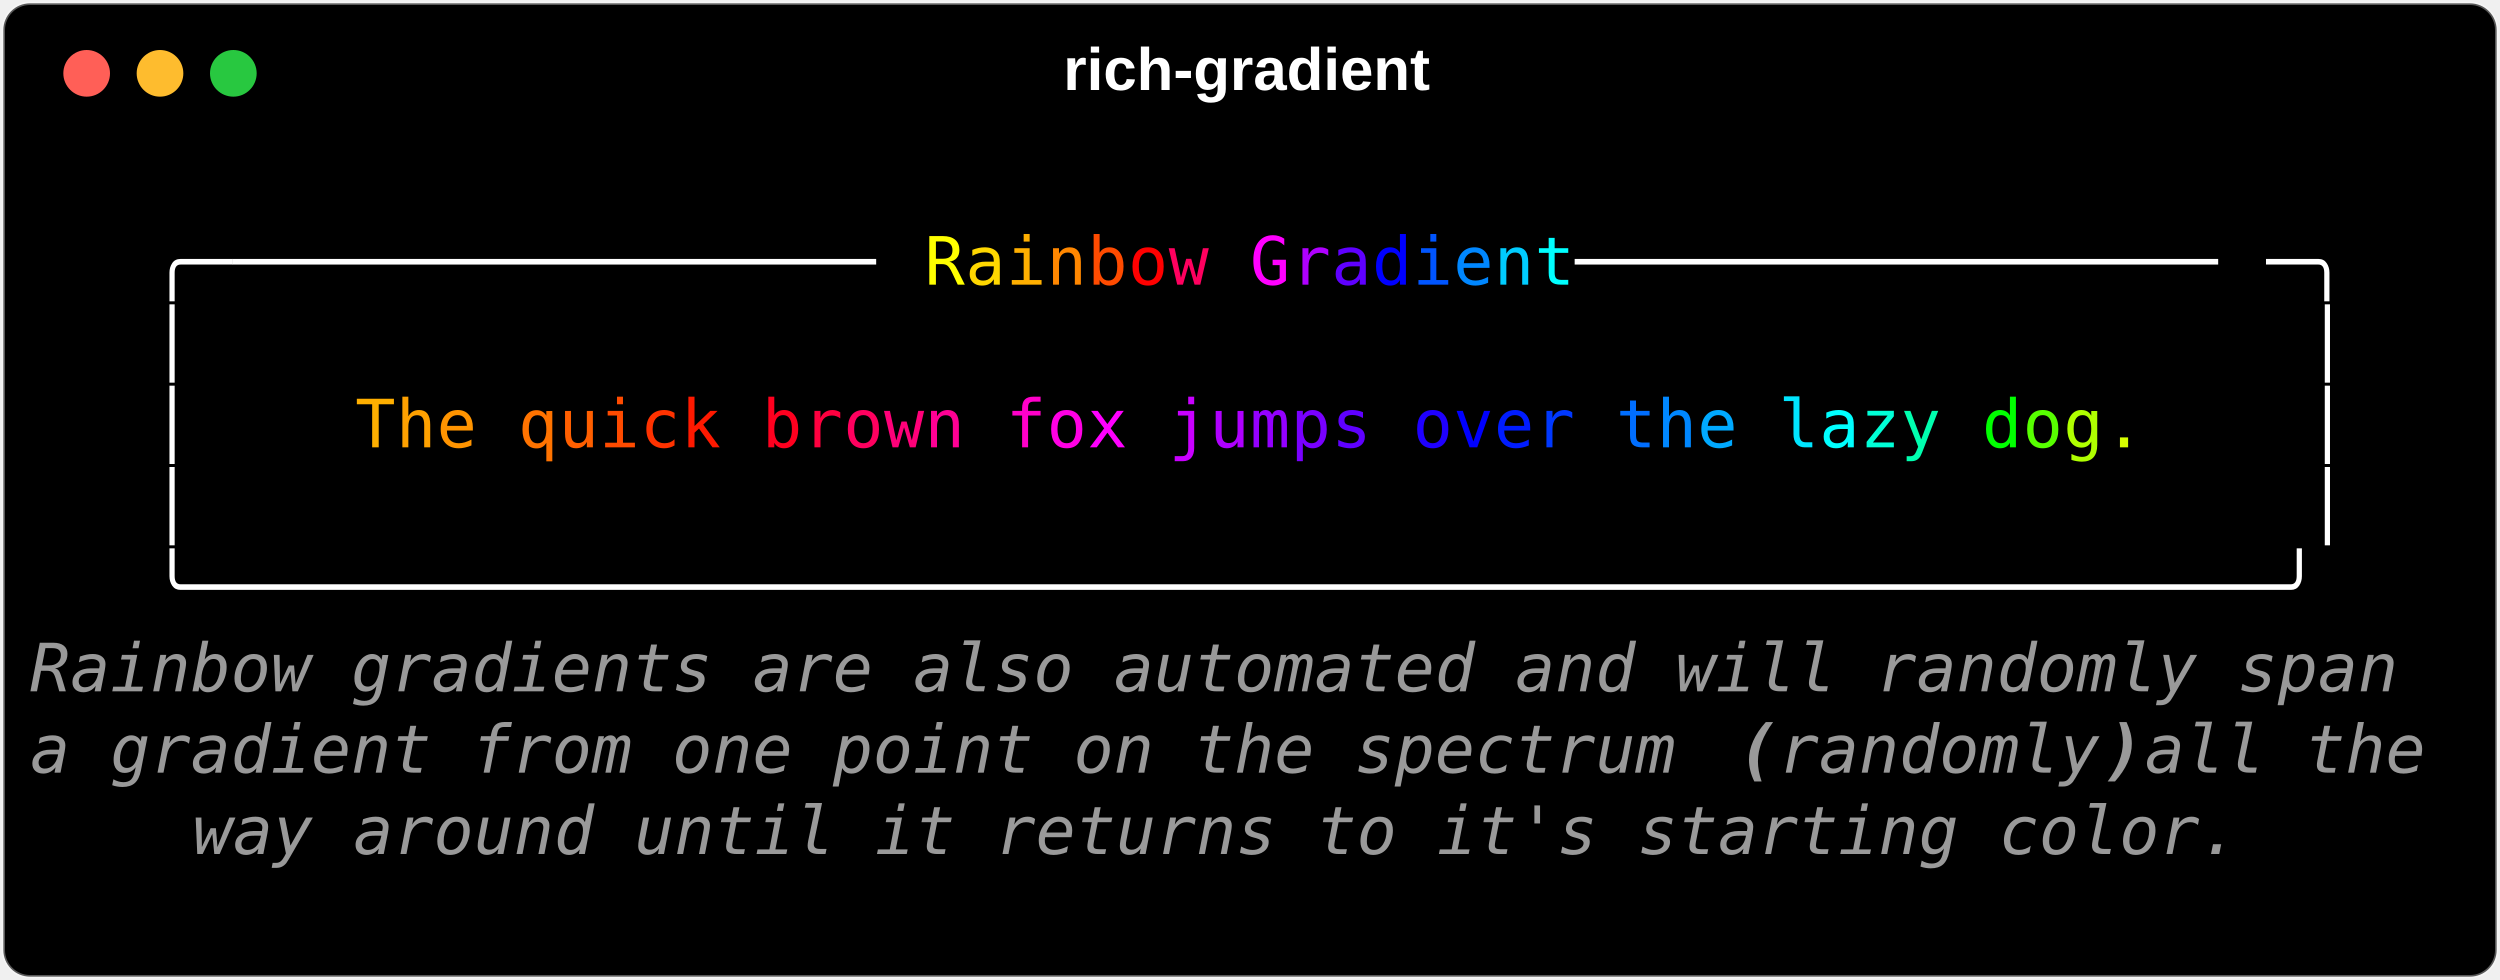
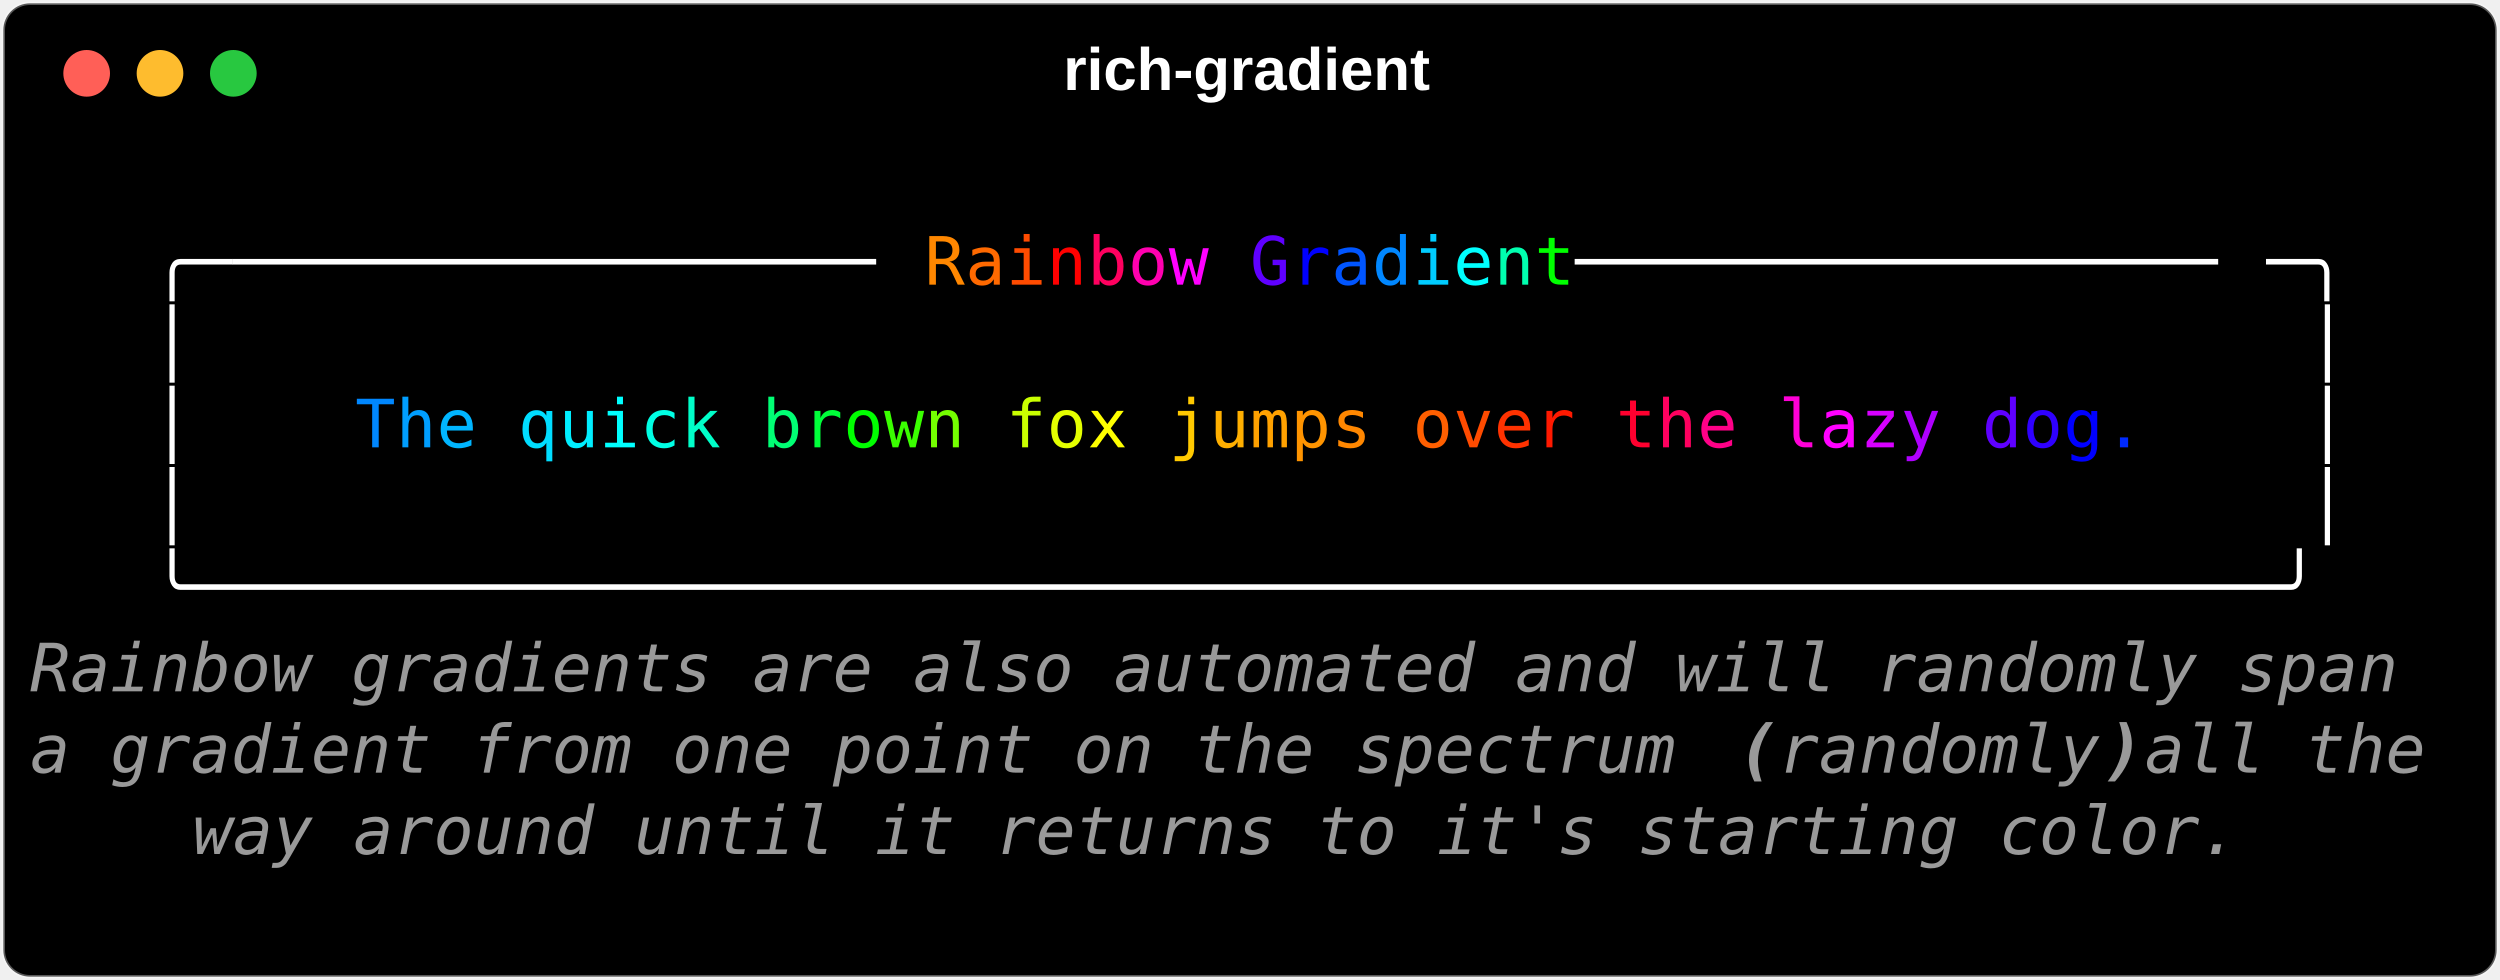
<svg xmlns="http://www.w3.org/2000/svg" class="rich-terminal" viewBox="0 0 750 294.0">
  <style>

    @font-face {
        font-family: "Fira Code";
        src: local("FiraCode-Regular"),
                url("https://cdnjs.cloudflare.com/ajax/libs/firacode/6.2.0/woff2/FiraCode-Regular.woff2") format("woff2"),
                url("https://cdnjs.cloudflare.com/ajax/libs/firacode/6.2.0/woff/FiraCode-Regular.woff") format("woff");
        font-style: normal;
        font-weight: 400;
    }
    @font-face {
        font-family: "Fira Code";
        src: local("FiraCode-Bold"),
                url("https://cdnjs.cloudflare.com/ajax/libs/firacode/6.2.0/woff2/FiraCode-Bold.woff2") format("woff2"),
                url("https://cdnjs.cloudflare.com/ajax/libs/firacode/6.2.0/woff/FiraCode-Bold.woff") format("woff");
        font-style: bold;
        font-weight: 700;
    }

-     .terminal-1285408838-matrix {
+     .terminal-3976448319-matrix {
        font-family: Fira Code, monospace;
        font-size: 20px;
        line-height: 24.4px;
        font-variant-east-asian: full-width;
    }

-     .terminal-1285408838-title {
+     .terminal-3976448319-title {
        font-size: 18px;
        font-weight: bold;
        font-family: arial;
    }

-     .terminal-1285408838-r1 { fill: #ffffff }
- .terminal-1285408838-r2 { fill: #ffff00 }
- .terminal-1285408838-r3 { fill: #ffd700 }
- .terminal-1285408838-r4 { fill: #ffaf00 }
- .terminal-1285408838-r5 { fill: #ff8700 }
- .terminal-1285408838-r6 { fill: #ff4b00 }
- .terminal-1285408838-r7 { fill: #ff0000 }
- .terminal-1285408838-r8 { fill: #ff005f }
- .terminal-1285408838-r9 { fill: #ff00af }
- .terminal-1285408838-r10 { fill: #ff00ff }
- .terminal-1285408838-r11 { fill: #af00ff }
- .terminal-1285408838-r12 { fill: #5f00ff }
- .terminal-1285408838-r13 { fill: #0000ff }
- .terminal-1285408838-r14 { fill: #0055ff }
- .terminal-1285408838-r15 { fill: #0087ff }
- .terminal-1285408838-r16 { fill: #00ccff }
- .terminal-1285408838-r17 { fill: #00ffff }
- .terminal-1285408838-r18 { fill: #ffa100 }
- .terminal-1285408838-r19 { fill: #ff9400 }
- .terminal-1285408838-r20 { fill: #ff7300 }
- .terminal-1285408838-r21 { fill: #ff5f00 }
- .terminal-1285408838-r22 { fill: #ff3200 }
- .terminal-1285408838-r23 { fill: #ff1900 }
- .terminal-1285408838-r24 { fill: #ff001f }
- .terminal-1285408838-r25 { fill: #ff003f }
- .terminal-1285408838-r26 { fill: #ff0079 }
- .terminal-1285408838-r27 { fill: #ff0094 }
- .terminal-1285408838-r28 { fill: #ff00c9 }
- .terminal-1285408838-r29 { fill: #ff00e4 }
- .terminal-1285408838-r30 { fill: #e400ff }
- .terminal-1285408838-r31 { fill: #c900ff }
- .terminal-1285408838-r32 { fill: #9400ff }
- .terminal-1285408838-r33 { fill: #7900ff }
- .terminal-1285408838-r34 { fill: #3f00ff }
- .terminal-1285408838-r35 { fill: #1f00ff }
- .terminal-1285408838-r36 { fill: #001cff }
- .terminal-1285408838-r37 { fill: #0038ff }
- .terminal-1285408838-r38 { fill: #006eff }
- .terminal-1285408838-r39 { fill: #00a9ff }
- .terminal-1285408838-r40 { fill: #00e5ff }
- .terminal-1285408838-r41 { fill: #00ffd7 }
- .terminal-1285408838-r42 { fill: #00ffaf }
- .terminal-1285408838-r43 { fill: #00ff57 }
- .terminal-1285408838-r44 { fill: #00ff00 }
- .terminal-1285408838-r45 { fill: #57ff00 }
- .terminal-1285408838-r46 { fill: #afff00 }
- .terminal-1285408838-r47 { fill: #d7ff00 }
- .terminal-1285408838-r48 { fill: #999999;font-style: italic; }
- .terminal-1285408838-r49 { fill: #999999;font-weight: bold;font-style: italic; }
+     .terminal-3976448319-r1 { fill: #ffffff }
+ .terminal-3976448319-r2 { fill: #ff8700 }
+ .terminal-3976448319-r3 { fill: #ff6900 }
+ .terminal-3976448319-r4 { fill: #ff4b00 }
+ .terminal-3976448319-r5 { fill: #ff0000 }
+ .terminal-3976448319-r6 { fill: #ff005f }
+ .terminal-3976448319-r7 { fill: #ff00af }
+ .terminal-3976448319-r8 { fill: #ff00ff }
+ .terminal-3976448319-r9 { fill: #af00ff }
+ .terminal-3976448319-r10 { fill: #5f00ff }
+ .terminal-3976448319-r11 { fill: #0000ff }
+ .terminal-3976448319-r12 { fill: #0055ff }
+ .terminal-3976448319-r13 { fill: #0087ff }
+ .terminal-3976448319-r14 { fill: #00ccff }
+ .terminal-3976448319-r15 { fill: #00ffff }
+ .terminal-3976448319-r16 { fill: #00ffaf }
+ .terminal-3976448319-r17 { fill: #00ff00 }
+ .terminal-3976448319-r18 { fill: #009eff }
+ .terminal-3976448319-r19 { fill: #00b5ff }
+ .terminal-3976448319-r20 { fill: #00ddff }
+ .terminal-3976448319-r21 { fill: #00eeff }
+ .terminal-3976448319-r22 { fill: #00ffe4 }
+ .terminal-3976448319-r23 { fill: #00ffc9 }
+ .terminal-3976448319-r24 { fill: #00ff74 }
+ .terminal-3976448319-r25 { fill: #00ff3a }
+ .terminal-3976448319-r26 { fill: #3aff00 }
+ .terminal-3976448319-r27 { fill: #74ff00 }
+ .terminal-3976448319-r28 { fill: #afff00 }
+ .terminal-3976448319-r29 { fill: #c9ff00 }
+ .terminal-3976448319-r30 { fill: #e4ff00 }
+ .terminal-3976448319-r31 { fill: #ffff00 }
+ .terminal-3976448319-r32 { fill: #ffe400 }
+ .terminal-3976448319-r33 { fill: #ffc900 }
+ .terminal-3976448319-r34 { fill: #ffaf00 }
+ .terminal-3976448319-r35 { fill: #ffa100 }
+ .terminal-3976448319-r36 { fill: #ff9400 }
+ .terminal-3976448319-r37 { fill: #ff7300 }
+ .terminal-3976448319-r38 { fill: #ff5f00 }
+ .terminal-3976448319-r39 { fill: #ff3200 }
+ .terminal-3976448319-r40 { fill: #ff1900 }
+ .terminal-3976448319-r41 { fill: #ff002f }
+ .terminal-3976448319-r42 { fill: #ff0087 }
+ .terminal-3976448319-r43 { fill: #ff00d7 }
+ .terminal-3976448319-r44 { fill: #d700ff }
+ .terminal-3976448319-r45 { fill: #8700ff }
+ .terminal-3976448319-r46 { fill: #2f00ff }
+ .terminal-3976448319-r47 { fill: #002aff }
+ .terminal-3976448319-r48 { fill: #999999;font-style: italic; }
+ .terminal-3976448319-r49 { fill: #999999;font-weight: bold;font-style: italic; }
    </style>
  <defs>
-     <clipPath id="terminal-1285408838-clip-terminal">
+     <clipPath id="terminal-3976448319-clip-terminal">
      <rect x="0" y="0" width="731.0" height="243.0" />
    </clipPath>
-     <clipPath id="terminal-1285408838-line-0">
+     <clipPath id="terminal-3976448319-line-0">
      <rect x="0" y="1.5" width="732" height="24.65" />
    </clipPath>
-     <clipPath id="terminal-1285408838-line-1">
+     <clipPath id="terminal-3976448319-line-1">
      <rect x="0" y="25.9" width="732" height="24.65" />
    </clipPath>
-     <clipPath id="terminal-1285408838-line-2">
+     <clipPath id="terminal-3976448319-line-2">
      <rect x="0" y="50.3" width="732" height="24.65" />
    </clipPath>
-     <clipPath id="terminal-1285408838-line-3">
+     <clipPath id="terminal-3976448319-line-3">
      <rect x="0" y="74.7" width="732" height="24.65" />
    </clipPath>
-     <clipPath id="terminal-1285408838-line-4">
+     <clipPath id="terminal-3976448319-line-4">
      <rect x="0" y="99.1" width="732" height="24.65" />
    </clipPath>
-     <clipPath id="terminal-1285408838-line-5">
+     <clipPath id="terminal-3976448319-line-5">
      <rect x="0" y="123.5" width="732" height="24.65" />
    </clipPath>
-     <clipPath id="terminal-1285408838-line-6">
+     <clipPath id="terminal-3976448319-line-6">
      <rect x="0" y="147.9" width="732" height="24.65" />
    </clipPath>
-     <clipPath id="terminal-1285408838-line-7">
+     <clipPath id="terminal-3976448319-line-7">
      <rect x="0" y="172.3" width="732" height="24.65" />
    </clipPath>
-     <clipPath id="terminal-1285408838-line-8">
+     <clipPath id="terminal-3976448319-line-8">
      <rect x="0" y="196.7" width="732" height="24.65" />
    </clipPath>
  </defs>
  <rect fill="#000000" stroke="rgba(255,255,255,0.35)" stroke-width="1" x="1" y="1" width="748" height="292" rx="8" />
-   <text class="terminal-1285408838-title" fill="#ffffff" text-anchor="middle" x="374" y="27">rich-gradient</text>
+   <text class="terminal-3976448319-title" fill="#ffffff" text-anchor="middle" x="374" y="27">rich-gradient</text>
  <g transform="translate(26,22)">
    <circle cx="0" cy="0" r="7" fill="#ff5f57" />
    <circle cx="22" cy="0" r="7" fill="#febc2e" />
    <circle cx="44" cy="0" r="7" fill="#28c840" />
  </g>
-   <g transform="translate(9, 41)" clip-path="url(#terminal-1285408838-clip-terminal)">
-     <g class="terminal-1285408838-matrix">
-       <text class="terminal-1285408838-r1" x="732" y="20" textLength="12.2" clip-path="url(#terminal-1285408838-line-0)">
- </text>
-       <text class="terminal-1285408838-r1" x="36.6" y="44.4" textLength="24.4" clip-path="url(#terminal-1285408838-line-1)">╭─</text>
-       <text class="terminal-1285408838-r1" x="61" y="44.4" textLength="207.4" clip-path="url(#terminal-1285408838-line-1)">──────────────── </text>
-       <text class="terminal-1285408838-r2" x="268.4" y="44.4" textLength="12.2" clip-path="url(#terminal-1285408838-line-1)">R</text>
-       <text class="terminal-1285408838-r3" x="280.6" y="44.4" textLength="12.2" clip-path="url(#terminal-1285408838-line-1)">a</text>
-       <text class="terminal-1285408838-r4" x="292.8" y="44.4" textLength="12.2" clip-path="url(#terminal-1285408838-line-1)">i</text>
-       <text class="terminal-1285408838-r5" x="305" y="44.4" textLength="12.2" clip-path="url(#terminal-1285408838-line-1)">n</text>
-       <text class="terminal-1285408838-r6" x="317.2" y="44.4" textLength="12.2" clip-path="url(#terminal-1285408838-line-1)">b</text>
-       <text class="terminal-1285408838-r7" x="329.4" y="44.4" textLength="12.2" clip-path="url(#terminal-1285408838-line-1)">o</text>
-       <text class="terminal-1285408838-r8" x="341.6" y="44.4" textLength="12.2" clip-path="url(#terminal-1285408838-line-1)">w</text>
-       <text class="terminal-1285408838-r10" x="366" y="44.4" textLength="12.2" clip-path="url(#terminal-1285408838-line-1)">G</text>
-       <text class="terminal-1285408838-r11" x="378.2" y="44.4" textLength="12.2" clip-path="url(#terminal-1285408838-line-1)">r</text>
-       <text class="terminal-1285408838-r12" x="390.4" y="44.4" textLength="12.2" clip-path="url(#terminal-1285408838-line-1)">a</text>
-       <text class="terminal-1285408838-r13" x="402.6" y="44.4" textLength="12.2" clip-path="url(#terminal-1285408838-line-1)">d</text>
-       <text class="terminal-1285408838-r14" x="414.8" y="44.4" textLength="12.2" clip-path="url(#terminal-1285408838-line-1)">i</text>
-       <text class="terminal-1285408838-r15" x="427" y="44.4" textLength="12.2" clip-path="url(#terminal-1285408838-line-1)">e</text>
-       <text class="terminal-1285408838-r16" x="439.2" y="44.4" textLength="12.2" clip-path="url(#terminal-1285408838-line-1)">n</text>
-       <text class="terminal-1285408838-r17" x="451.4" y="44.4" textLength="12.2" clip-path="url(#terminal-1285408838-line-1)">t</text>
-       <text class="terminal-1285408838-r1" x="463.6" y="44.4" textLength="207.4" clip-path="url(#terminal-1285408838-line-1)"> ────────────────</text>
-       <text class="terminal-1285408838-r1" x="671" y="44.4" textLength="24.4" clip-path="url(#terminal-1285408838-line-1)">─╮</text>
-       <text class="terminal-1285408838-r1" x="732" y="44.4" textLength="12.2" clip-path="url(#terminal-1285408838-line-1)">
- </text>
-       <text class="terminal-1285408838-r1" x="36.6" y="68.8" textLength="12.2" clip-path="url(#terminal-1285408838-line-2)">│</text>
-       <text class="terminal-1285408838-r1" x="683.2" y="68.8" textLength="12.2" clip-path="url(#terminal-1285408838-line-2)">│</text>
-       <text class="terminal-1285408838-r1" x="732" y="68.8" textLength="12.2" clip-path="url(#terminal-1285408838-line-2)">
- </text>
-       <text class="terminal-1285408838-r1" x="36.6" y="93.2" textLength="12.2" clip-path="url(#terminal-1285408838-line-3)">│</text>
-       <text class="terminal-1285408838-r4" x="97.6" y="93.2" textLength="12.2" clip-path="url(#terminal-1285408838-line-3)">T</text>
-       <text class="terminal-1285408838-r18" x="109.8" y="93.2" textLength="12.2" clip-path="url(#terminal-1285408838-line-3)">h</text>
-       <text class="terminal-1285408838-r19" x="122" y="93.2" textLength="12.2" clip-path="url(#terminal-1285408838-line-3)">e</text>
-       <text class="terminal-1285408838-r20" x="146.4" y="93.2" textLength="12.2" clip-path="url(#terminal-1285408838-line-3)">q</text>
-       <text class="terminal-1285408838-r21" x="158.6" y="93.2" textLength="12.2" clip-path="url(#terminal-1285408838-line-3)">u</text>
-       <text class="terminal-1285408838-r6" x="170.8" y="93.2" textLength="12.2" clip-path="url(#terminal-1285408838-line-3)">i</text>
-       <text class="terminal-1285408838-r22" x="183" y="93.2" textLength="12.2" clip-path="url(#terminal-1285408838-line-3)">c</text>
-       <text class="terminal-1285408838-r23" x="195.2" y="93.2" textLength="12.2" clip-path="url(#terminal-1285408838-line-3)">k</text>
-       <text class="terminal-1285408838-r24" x="219.6" y="93.2" textLength="12.2" clip-path="url(#terminal-1285408838-line-3)">b</text>
-       <text class="terminal-1285408838-r25" x="231.8" y="93.2" textLength="12.2" clip-path="url(#terminal-1285408838-line-3)">r</text>
-       <text class="terminal-1285408838-r8" x="244" y="93.2" textLength="12.2" clip-path="url(#terminal-1285408838-line-3)">o</text>
-       <text class="terminal-1285408838-r26" x="256.2" y="93.2" textLength="12.2" clip-path="url(#terminal-1285408838-line-3)">w</text>
-       <text class="terminal-1285408838-r27" x="268.4" y="93.2" textLength="12.2" clip-path="url(#terminal-1285408838-line-3)">n</text>
-       <text class="terminal-1285408838-r28" x="292.8" y="93.2" textLength="12.2" clip-path="url(#terminal-1285408838-line-3)">f</text>
-       <text class="terminal-1285408838-r29" x="305" y="93.2" textLength="12.2" clip-path="url(#terminal-1285408838-line-3)">o</text>
-       <text class="terminal-1285408838-r10" x="317.2" y="93.2" textLength="12.2" clip-path="url(#terminal-1285408838-line-3)">x</text>
-       <text class="terminal-1285408838-r31" x="341.6" y="93.2" textLength="12.2" clip-path="url(#terminal-1285408838-line-3)">j</text>
-       <text class="terminal-1285408838-r11" x="353.8" y="93.2" textLength="12.2" clip-path="url(#terminal-1285408838-line-3)">u</text>
-       <text class="terminal-1285408838-r32" x="366" y="93.2" textLength="12.2" clip-path="url(#terminal-1285408838-line-3)">m</text>
-       <text class="terminal-1285408838-r33" x="378.2" y="93.2" textLength="12.2" clip-path="url(#terminal-1285408838-line-3)">p</text>
-       <text class="terminal-1285408838-r12" x="390.4" y="93.2" textLength="12.2" clip-path="url(#terminal-1285408838-line-3)">s</text>
-       <text class="terminal-1285408838-r35" x="414.8" y="93.2" textLength="12.2" clip-path="url(#terminal-1285408838-line-3)">o</text>
-       <text class="terminal-1285408838-r13" x="427" y="93.2" textLength="12.2" clip-path="url(#terminal-1285408838-line-3)">v</text>
-       <text class="terminal-1285408838-r36" x="439.2" y="93.2" textLength="12.2" clip-path="url(#terminal-1285408838-line-3)">e</text>
-       <text class="terminal-1285408838-r37" x="451.4" y="93.2" textLength="12.2" clip-path="url(#terminal-1285408838-line-3)">r</text>
-       <text class="terminal-1285408838-r38" x="475.8" y="93.2" textLength="12.2" clip-path="url(#terminal-1285408838-line-3)">t</text>
-       <text class="terminal-1285408838-r15" x="488" y="93.2" textLength="12.2" clip-path="url(#terminal-1285408838-line-3)">h</text>
-       <text class="terminal-1285408838-r39" x="500.2" y="93.2" textLength="12.2" clip-path="url(#terminal-1285408838-line-3)">e</text>
-       <text class="terminal-1285408838-r40" x="524.6" y="93.2" textLength="12.2" clip-path="url(#terminal-1285408838-line-3)">l</text>
-       <text class="terminal-1285408838-r17" x="536.8" y="93.2" textLength="12.2" clip-path="url(#terminal-1285408838-line-3)">a</text>
-       <text class="terminal-1285408838-r41" x="549" y="93.2" textLength="12.2" clip-path="url(#terminal-1285408838-line-3)">z</text>
-       <text class="terminal-1285408838-r42" x="561.2" y="93.2" textLength="12.2" clip-path="url(#terminal-1285408838-line-3)">y</text>
-       <text class="terminal-1285408838-r44" x="585.6" y="93.2" textLength="12.2" clip-path="url(#terminal-1285408838-line-3)">d</text>
-       <text class="terminal-1285408838-r45" x="597.8" y="93.2" textLength="12.2" clip-path="url(#terminal-1285408838-line-3)">o</text>
-       <text class="terminal-1285408838-r46" x="610" y="93.2" textLength="12.2" clip-path="url(#terminal-1285408838-line-3)">g</text>
-       <text class="terminal-1285408838-r47" x="622.2" y="93.2" textLength="12.2" clip-path="url(#terminal-1285408838-line-3)">.</text>
-       <text class="terminal-1285408838-r1" x="683.2" y="93.2" textLength="12.2" clip-path="url(#terminal-1285408838-line-3)">│</text>
-       <text class="terminal-1285408838-r1" x="732" y="93.2" textLength="12.2" clip-path="url(#terminal-1285408838-line-3)">
- </text>
-       <text class="terminal-1285408838-r1" x="36.6" y="117.6" textLength="12.2" clip-path="url(#terminal-1285408838-line-4)">│</text>
-       <text class="terminal-1285408838-r1" x="683.2" y="117.6" textLength="12.2" clip-path="url(#terminal-1285408838-line-4)">│</text>
-       <text class="terminal-1285408838-r1" x="732" y="117.6" textLength="12.2" clip-path="url(#terminal-1285408838-line-4)">
- </text>
-       <text class="terminal-1285408838-r1" x="36.6" y="142" textLength="658.8" clip-path="url(#terminal-1285408838-line-5)">╰────────────────────────────────────────────────────╯</text>
-       <text class="terminal-1285408838-r1" x="732" y="142" textLength="12.2" clip-path="url(#terminal-1285408838-line-5)">
- </text>
-       <text class="terminal-1285408838-r48" x="0" y="166.4" textLength="719.8" clip-path="url(#terminal-1285408838-line-6)">Rainbow gradients are also automated and will randomly span</text>
-       <text class="terminal-1285408838-r1" x="732" y="166.4" textLength="12.2" clip-path="url(#terminal-1285408838-line-6)">
- </text>
-       <text class="terminal-1285408838-r48" x="0" y="190.8" textLength="512.4" clip-path="url(#terminal-1285408838-line-7)">a gradient from one point on the spectrum </text>
-       <text class="terminal-1285408838-r49" x="512.4" y="190.8" textLength="12.2" clip-path="url(#terminal-1285408838-line-7)">(</text>
-       <text class="terminal-1285408838-r48" x="524.6" y="190.8" textLength="97.6" clip-path="url(#terminal-1285408838-line-7)">randomly</text>
-       <text class="terminal-1285408838-r49" x="622.2" y="190.8" textLength="12.2" clip-path="url(#terminal-1285408838-line-7)">)</text>
-       <text class="terminal-1285408838-r48" x="634.4" y="190.8" textLength="97.6" clip-path="url(#terminal-1285408838-line-7)"> all the</text>
-       <text class="terminal-1285408838-r1" x="732" y="190.8" textLength="12.2" clip-path="url(#terminal-1285408838-line-7)">
- </text>
-       <text class="terminal-1285408838-r48" x="48.8" y="215.2" textLength="622.2" clip-path="url(#terminal-1285408838-line-8)">way around until it returns to it's starting color.</text>
-       <text class="terminal-1285408838-r1" x="732" y="215.2" textLength="12.2" clip-path="url(#terminal-1285408838-line-8)">
- </text>
-       <text class="terminal-1285408838-r1" x="732" y="239.6" textLength="12.2" clip-path="url(#terminal-1285408838-line-9)">
+   <g transform="translate(9, 41)" clip-path="url(#terminal-3976448319-clip-terminal)">
+     <g class="terminal-3976448319-matrix">
+       <text class="terminal-3976448319-r1" x="732" y="20" textLength="12.2" clip-path="url(#terminal-3976448319-line-0)">
+ </text>
+       <text class="terminal-3976448319-r1" x="36.6" y="44.4" textLength="24.4" clip-path="url(#terminal-3976448319-line-1)">╭─</text>
+       <text class="terminal-3976448319-r1" x="61" y="44.4" textLength="207.4" clip-path="url(#terminal-3976448319-line-1)">──────────────── </text>
+       <text class="terminal-3976448319-r2" x="268.4" y="44.4" textLength="12.2" clip-path="url(#terminal-3976448319-line-1)">R</text>
+       <text class="terminal-3976448319-r3" x="280.6" y="44.4" textLength="12.2" clip-path="url(#terminal-3976448319-line-1)">a</text>
+       <text class="terminal-3976448319-r4" x="292.8" y="44.4" textLength="12.2" clip-path="url(#terminal-3976448319-line-1)">i</text>
+       <text class="terminal-3976448319-r5" x="305" y="44.4" textLength="12.2" clip-path="url(#terminal-3976448319-line-1)">n</text>
+       <text class="terminal-3976448319-r6" x="317.2" y="44.4" textLength="12.2" clip-path="url(#terminal-3976448319-line-1)">b</text>
+       <text class="terminal-3976448319-r7" x="329.4" y="44.4" textLength="12.2" clip-path="url(#terminal-3976448319-line-1)">o</text>
+       <text class="terminal-3976448319-r8" x="341.6" y="44.4" textLength="12.2" clip-path="url(#terminal-3976448319-line-1)">w</text>
+       <text class="terminal-3976448319-r10" x="366" y="44.4" textLength="12.2" clip-path="url(#terminal-3976448319-line-1)">G</text>
+       <text class="terminal-3976448319-r11" x="378.2" y="44.4" textLength="12.2" clip-path="url(#terminal-3976448319-line-1)">r</text>
+       <text class="terminal-3976448319-r12" x="390.4" y="44.4" textLength="12.2" clip-path="url(#terminal-3976448319-line-1)">a</text>
+       <text class="terminal-3976448319-r13" x="402.6" y="44.4" textLength="12.2" clip-path="url(#terminal-3976448319-line-1)">d</text>
+       <text class="terminal-3976448319-r14" x="414.8" y="44.4" textLength="12.2" clip-path="url(#terminal-3976448319-line-1)">i</text>
+       <text class="terminal-3976448319-r15" x="427" y="44.4" textLength="12.2" clip-path="url(#terminal-3976448319-line-1)">e</text>
+       <text class="terminal-3976448319-r16" x="439.2" y="44.4" textLength="12.2" clip-path="url(#terminal-3976448319-line-1)">n</text>
+       <text class="terminal-3976448319-r17" x="451.4" y="44.4" textLength="12.2" clip-path="url(#terminal-3976448319-line-1)">t</text>
+       <text class="terminal-3976448319-r1" x="463.6" y="44.4" textLength="207.4" clip-path="url(#terminal-3976448319-line-1)"> ────────────────</text>
+       <text class="terminal-3976448319-r1" x="671" y="44.4" textLength="24.4" clip-path="url(#terminal-3976448319-line-1)">─╮</text>
+       <text class="terminal-3976448319-r1" x="732" y="44.4" textLength="12.2" clip-path="url(#terminal-3976448319-line-1)">
+ </text>
+       <text class="terminal-3976448319-r1" x="36.6" y="68.8" textLength="12.2" clip-path="url(#terminal-3976448319-line-2)">│</text>
+       <text class="terminal-3976448319-r1" x="683.2" y="68.8" textLength="12.2" clip-path="url(#terminal-3976448319-line-2)">│</text>
+       <text class="terminal-3976448319-r1" x="732" y="68.8" textLength="12.2" clip-path="url(#terminal-3976448319-line-2)">
+ </text>
+       <text class="terminal-3976448319-r1" x="36.6" y="93.2" textLength="12.2" clip-path="url(#terminal-3976448319-line-3)">│</text>
+       <text class="terminal-3976448319-r13" x="97.6" y="93.2" textLength="12.2" clip-path="url(#terminal-3976448319-line-3)">T</text>
+       <text class="terminal-3976448319-r18" x="109.8" y="93.2" textLength="12.2" clip-path="url(#terminal-3976448319-line-3)">h</text>
+       <text class="terminal-3976448319-r19" x="122" y="93.2" textLength="12.2" clip-path="url(#terminal-3976448319-line-3)">e</text>
+       <text class="terminal-3976448319-r20" x="146.4" y="93.2" textLength="12.2" clip-path="url(#terminal-3976448319-line-3)">q</text>
+       <text class="terminal-3976448319-r21" x="158.6" y="93.2" textLength="12.2" clip-path="url(#terminal-3976448319-line-3)">u</text>
+       <text class="terminal-3976448319-r15" x="170.8" y="93.2" textLength="12.2" clip-path="url(#terminal-3976448319-line-3)">i</text>
+       <text class="terminal-3976448319-r22" x="183" y="93.2" textLength="12.2" clip-path="url(#terminal-3976448319-line-3)">c</text>
+       <text class="terminal-3976448319-r23" x="195.2" y="93.2" textLength="12.2" clip-path="url(#terminal-3976448319-line-3)">k</text>
+       <text class="terminal-3976448319-r24" x="219.6" y="93.2" textLength="12.2" clip-path="url(#terminal-3976448319-line-3)">b</text>
+       <text class="terminal-3976448319-r25" x="231.8" y="93.2" textLength="12.2" clip-path="url(#terminal-3976448319-line-3)">r</text>
+       <text class="terminal-3976448319-r17" x="244" y="93.2" textLength="12.2" clip-path="url(#terminal-3976448319-line-3)">o</text>
+       <text class="terminal-3976448319-r26" x="256.2" y="93.2" textLength="12.2" clip-path="url(#terminal-3976448319-line-3)">w</text>
+       <text class="terminal-3976448319-r27" x="268.4" y="93.2" textLength="12.2" clip-path="url(#terminal-3976448319-line-3)">n</text>
+       <text class="terminal-3976448319-r29" x="292.8" y="93.2" textLength="12.2" clip-path="url(#terminal-3976448319-line-3)">f</text>
+       <text class="terminal-3976448319-r30" x="305" y="93.2" textLength="12.2" clip-path="url(#terminal-3976448319-line-3)">o</text>
+       <text class="terminal-3976448319-r31" x="317.2" y="93.2" textLength="12.2" clip-path="url(#terminal-3976448319-line-3)">x</text>
+       <text class="terminal-3976448319-r33" x="341.6" y="93.2" textLength="12.2" clip-path="url(#terminal-3976448319-line-3)">j</text>
+       <text class="terminal-3976448319-r34" x="353.8" y="93.2" textLength="12.2" clip-path="url(#terminal-3976448319-line-3)">u</text>
+       <text class="terminal-3976448319-r35" x="366" y="93.2" textLength="12.2" clip-path="url(#terminal-3976448319-line-3)">m</text>
+       <text class="terminal-3976448319-r36" x="378.2" y="93.2" textLength="12.2" clip-path="url(#terminal-3976448319-line-3)">p</text>
+       <text class="terminal-3976448319-r2" x="390.4" y="93.2" textLength="12.2" clip-path="url(#terminal-3976448319-line-3)">s</text>
+       <text class="terminal-3976448319-r38" x="414.8" y="93.2" textLength="12.2" clip-path="url(#terminal-3976448319-line-3)">o</text>
+       <text class="terminal-3976448319-r4" x="427" y="93.2" textLength="12.2" clip-path="url(#terminal-3976448319-line-3)">v</text>
+       <text class="terminal-3976448319-r39" x="439.2" y="93.2" textLength="12.2" clip-path="url(#terminal-3976448319-line-3)">e</text>
+       <text class="terminal-3976448319-r40" x="451.4" y="93.2" textLength="12.2" clip-path="url(#terminal-3976448319-line-3)">r</text>
+       <text class="terminal-3976448319-r41" x="475.8" y="93.2" textLength="12.2" clip-path="url(#terminal-3976448319-line-3)">t</text>
+       <text class="terminal-3976448319-r6" x="488" y="93.2" textLength="12.2" clip-path="url(#terminal-3976448319-line-3)">h</text>
+       <text class="terminal-3976448319-r42" x="500.2" y="93.2" textLength="12.2" clip-path="url(#terminal-3976448319-line-3)">e</text>
+       <text class="terminal-3976448319-r43" x="524.6" y="93.2" textLength="12.2" clip-path="url(#terminal-3976448319-line-3)">l</text>
+       <text class="terminal-3976448319-r8" x="536.8" y="93.2" textLength="12.2" clip-path="url(#terminal-3976448319-line-3)">a</text>
+       <text class="terminal-3976448319-r44" x="549" y="93.2" textLength="12.2" clip-path="url(#terminal-3976448319-line-3)">z</text>
+       <text class="terminal-3976448319-r9" x="561.2" y="93.2" textLength="12.2" clip-path="url(#terminal-3976448319-line-3)">y</text>
+       <text class="terminal-3976448319-r10" x="585.6" y="93.2" textLength="12.2" clip-path="url(#terminal-3976448319-line-3)">d</text>
+       <text class="terminal-3976448319-r46" x="597.8" y="93.2" textLength="12.2" clip-path="url(#terminal-3976448319-line-3)">o</text>
+       <text class="terminal-3976448319-r11" x="610" y="93.2" textLength="12.2" clip-path="url(#terminal-3976448319-line-3)">g</text>
+       <text class="terminal-3976448319-r47" x="622.2" y="93.2" textLength="12.2" clip-path="url(#terminal-3976448319-line-3)">.</text>
+       <text class="terminal-3976448319-r1" x="683.2" y="93.2" textLength="12.2" clip-path="url(#terminal-3976448319-line-3)">│</text>
+       <text class="terminal-3976448319-r1" x="732" y="93.2" textLength="12.2" clip-path="url(#terminal-3976448319-line-3)">
+ </text>
+       <text class="terminal-3976448319-r1" x="36.6" y="117.6" textLength="12.2" clip-path="url(#terminal-3976448319-line-4)">│</text>
+       <text class="terminal-3976448319-r1" x="683.2" y="117.6" textLength="12.2" clip-path="url(#terminal-3976448319-line-4)">│</text>
+       <text class="terminal-3976448319-r1" x="732" y="117.6" textLength="12.2" clip-path="url(#terminal-3976448319-line-4)">
+ </text>
+       <text class="terminal-3976448319-r1" x="36.6" y="142" textLength="658.8" clip-path="url(#terminal-3976448319-line-5)">╰────────────────────────────────────────────────────╯</text>
+       <text class="terminal-3976448319-r1" x="732" y="142" textLength="12.2" clip-path="url(#terminal-3976448319-line-5)">
+ </text>
+       <text class="terminal-3976448319-r48" x="0" y="166.4" textLength="719.8" clip-path="url(#terminal-3976448319-line-6)">Rainbow gradients are also automated and will randomly span</text>
+       <text class="terminal-3976448319-r1" x="732" y="166.4" textLength="12.2" clip-path="url(#terminal-3976448319-line-6)">
+ </text>
+       <text class="terminal-3976448319-r48" x="0" y="190.8" textLength="512.4" clip-path="url(#terminal-3976448319-line-7)">a gradient from one point on the spectrum </text>
+       <text class="terminal-3976448319-r49" x="512.4" y="190.8" textLength="12.2" clip-path="url(#terminal-3976448319-line-7)">(</text>
+       <text class="terminal-3976448319-r48" x="524.6" y="190.8" textLength="97.6" clip-path="url(#terminal-3976448319-line-7)">randomly</text>
+       <text class="terminal-3976448319-r49" x="622.2" y="190.8" textLength="12.2" clip-path="url(#terminal-3976448319-line-7)">)</text>
+       <text class="terminal-3976448319-r48" x="634.4" y="190.8" textLength="97.6" clip-path="url(#terminal-3976448319-line-7)"> all the</text>
+       <text class="terminal-3976448319-r1" x="732" y="190.8" textLength="12.2" clip-path="url(#terminal-3976448319-line-7)">
+ </text>
+       <text class="terminal-3976448319-r48" x="48.8" y="215.2" textLength="622.2" clip-path="url(#terminal-3976448319-line-8)">way around until it returns to it's starting color.</text>
+       <text class="terminal-3976448319-r1" x="732" y="215.2" textLength="12.2" clip-path="url(#terminal-3976448319-line-8)">
+ </text>
+       <text class="terminal-3976448319-r1" x="732" y="239.6" textLength="12.2" clip-path="url(#terminal-3976448319-line-9)">
</text>
    </g>
  </g>
</svg>
